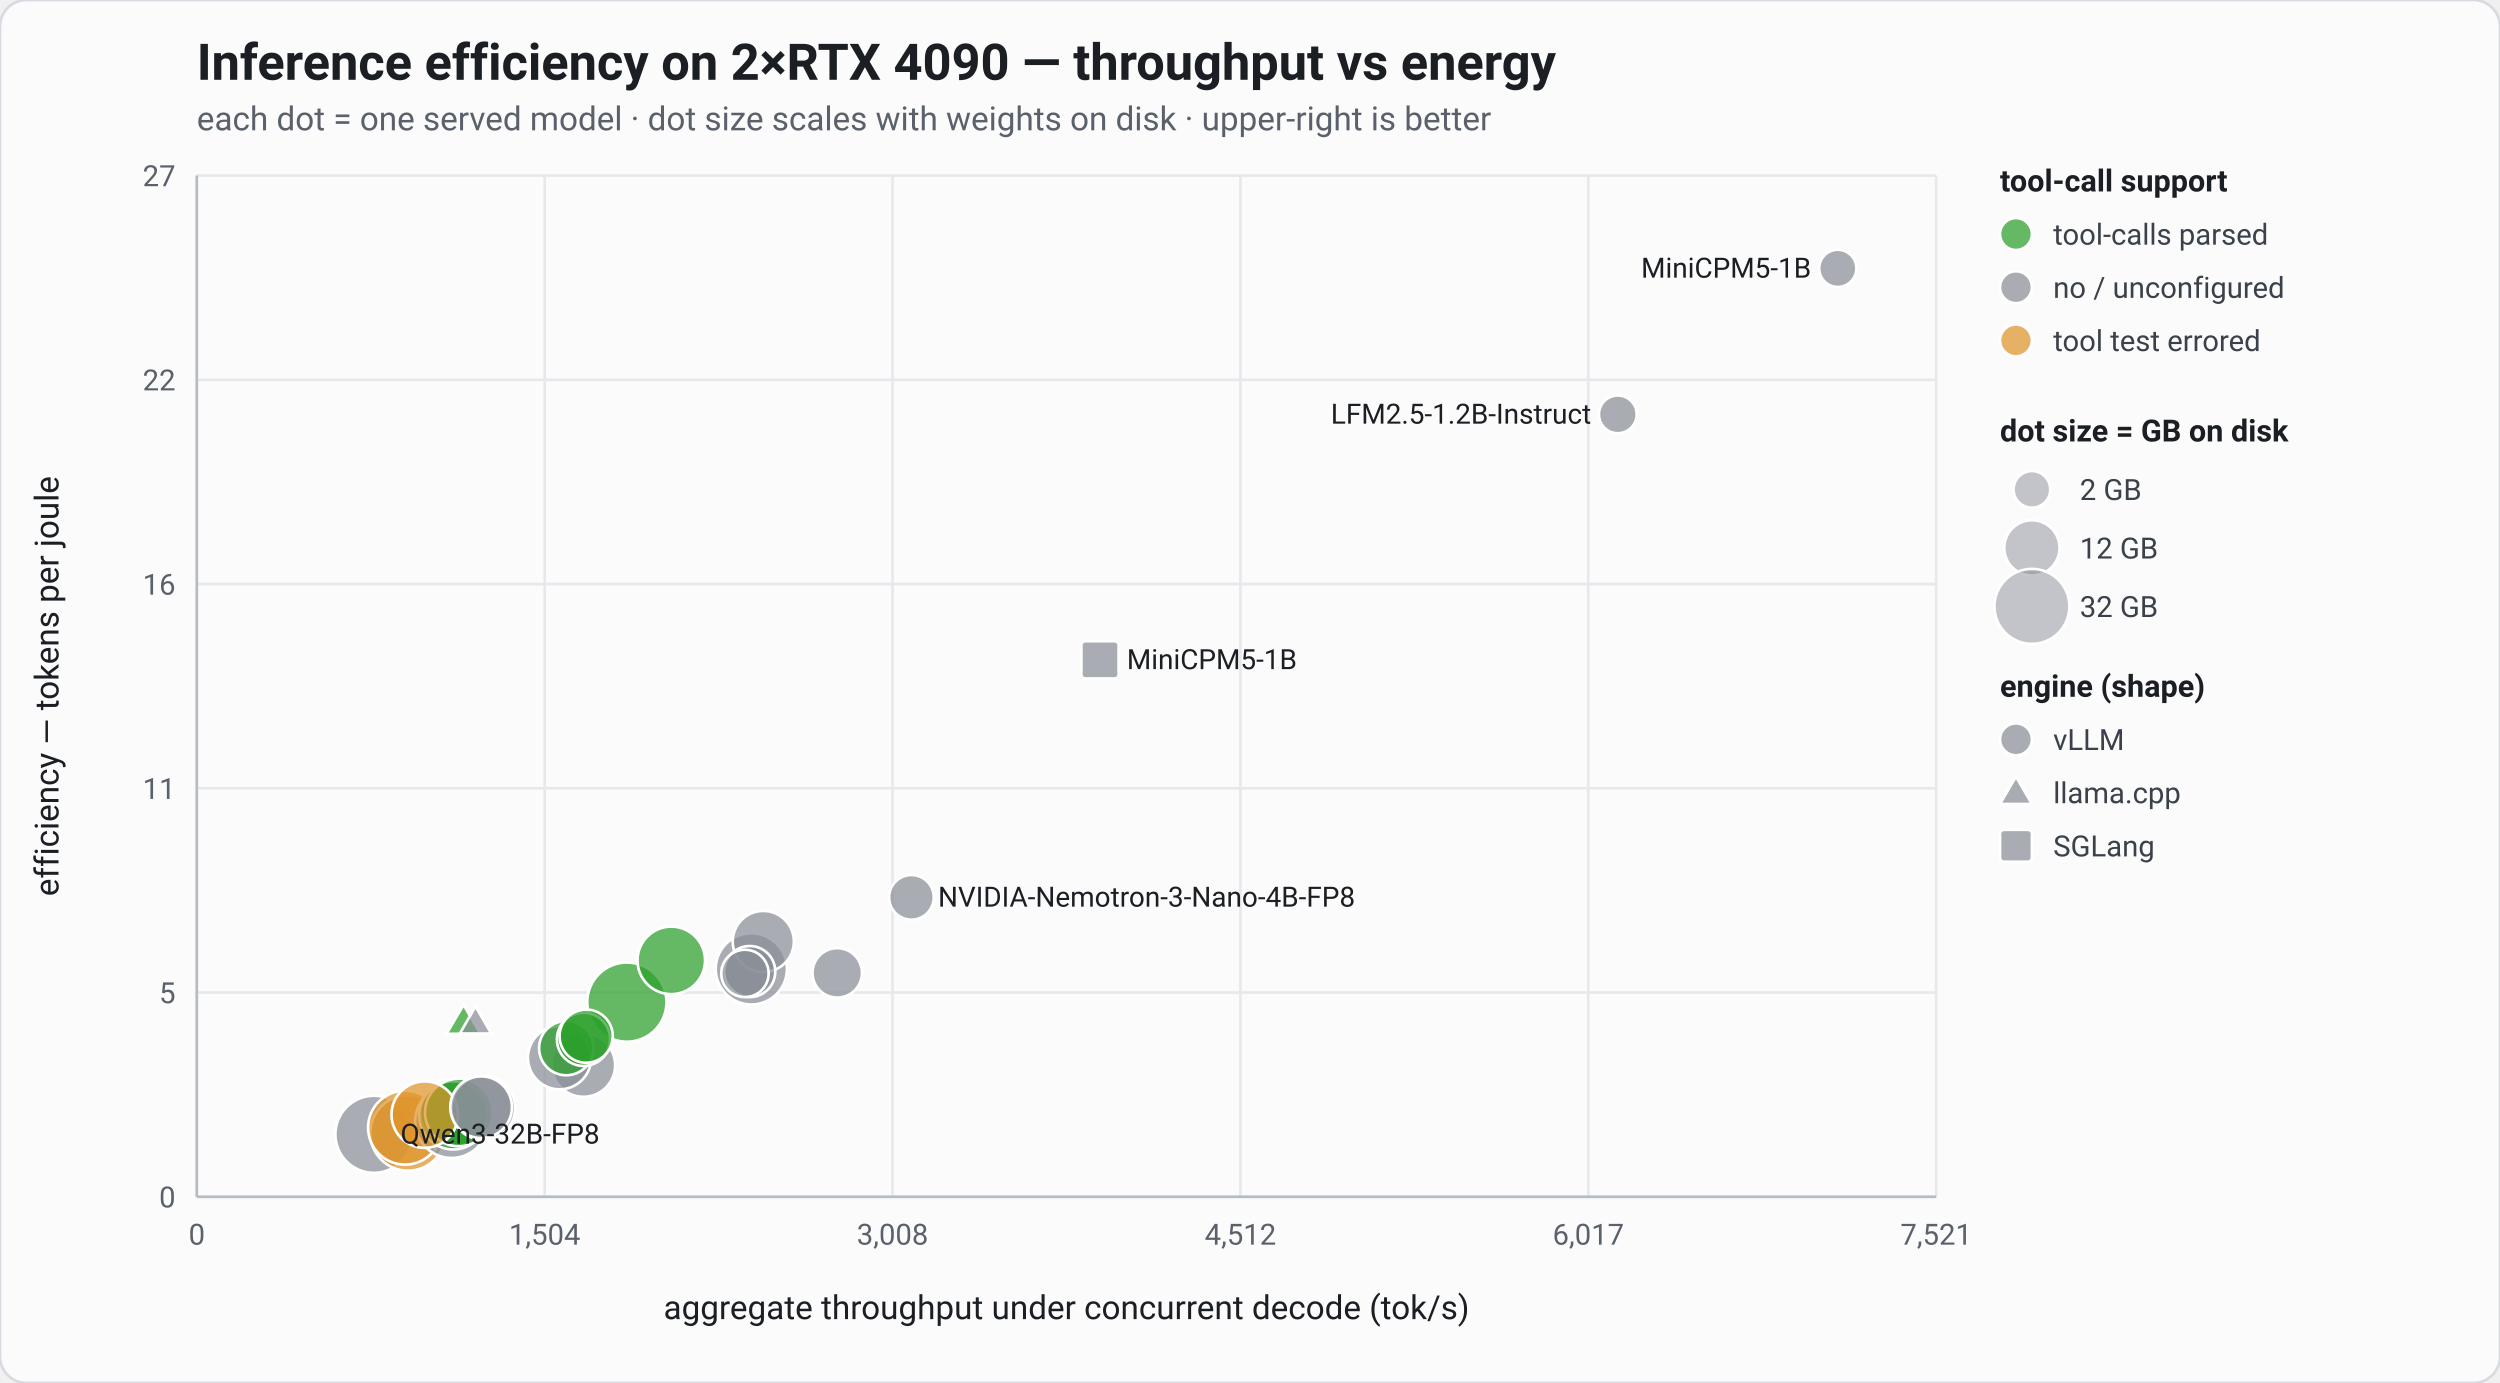
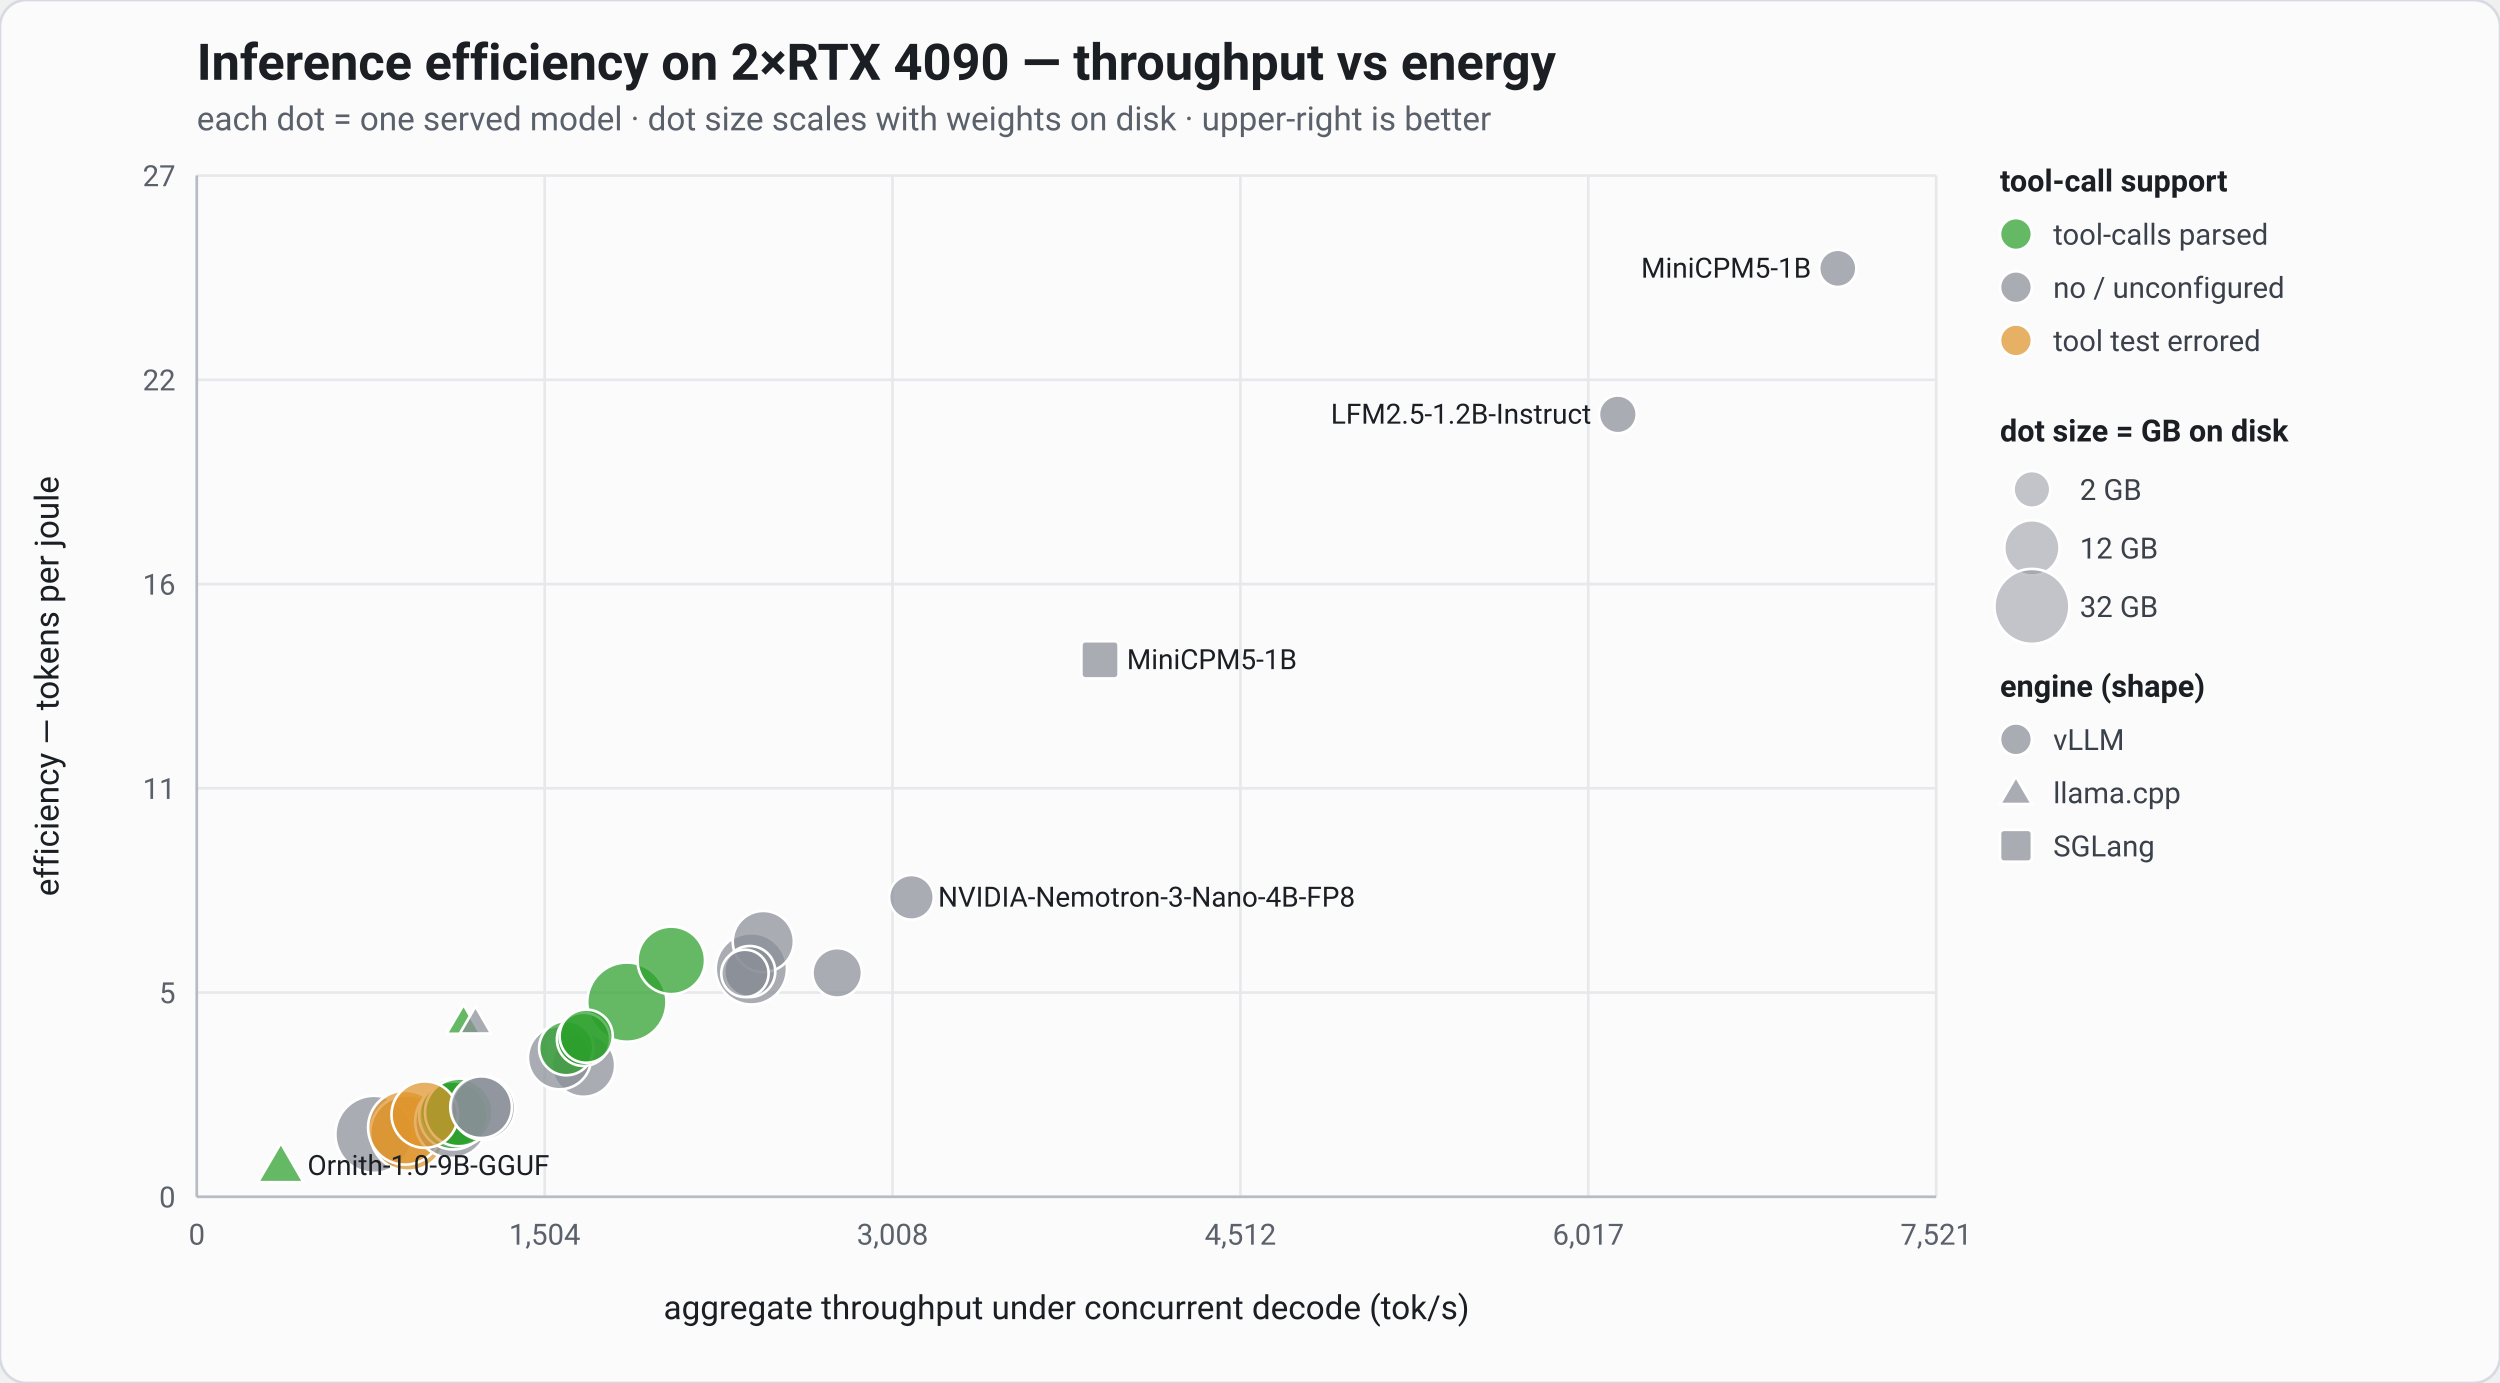
<svg xmlns="http://www.w3.org/2000/svg" width="940" height="520" viewBox="0 0 940 520" font-family="-apple-system,Segoe UI,Roboto,sans-serif">
  <rect x="0" y="0" width="940" height="520" rx="10" fill="#fbfbfc" stroke="#d7dae0" />
  <text x="74" y="30" font-size="19" font-weight="700" fill="#1b1f24">Inference efficiency on 2×RTX 4090 — throughput vs energy</text>
  <text x="74" y="49" font-size="12.5" fill="#5b616b">each dot = one served model · dot size scales with weights on disk · upper-right is better</text>
  <line x1="74.0" y1="66" x2="74.0" y2="450" stroke="#e6e8eb" />
  <text x="74.0" y="468" font-size="11" fill="#5b616b" text-anchor="middle">0</text>
  <line x1="74" y1="450.0" x2="728" y2="450.0" stroke="#e6e8eb" />
  <text x="66" y="454.0" font-size="11" fill="#5b616b" text-anchor="end">0</text>
  <line x1="204.8" y1="66" x2="204.8" y2="450" stroke="#e6e8eb" />
  <text x="204.8" y="468" font-size="11" fill="#5b616b" text-anchor="middle">1,504</text>
  <line x1="74" y1="373.2" x2="728" y2="373.2" stroke="#e6e8eb" />
  <text x="66" y="377.2" font-size="11" fill="#5b616b" text-anchor="end">5</text>
  <line x1="335.6" y1="66" x2="335.6" y2="450" stroke="#e6e8eb" />
  <text x="335.6" y="468" font-size="11" fill="#5b616b" text-anchor="middle">3,008</text>
  <line x1="74" y1="296.4" x2="728" y2="296.4" stroke="#e6e8eb" />
  <text x="66" y="300.4" font-size="11" fill="#5b616b" text-anchor="end">11</text>
  <line x1="466.4" y1="66" x2="466.4" y2="450" stroke="#e6e8eb" />
  <text x="466.4" y="468" font-size="11" fill="#5b616b" text-anchor="middle">4,512</text>
  <line x1="74" y1="219.6" x2="728" y2="219.6" stroke="#e6e8eb" />
  <text x="66" y="223.6" font-size="11" fill="#5b616b" text-anchor="end">16</text>
  <line x1="597.2" y1="66" x2="597.2" y2="450" stroke="#e6e8eb" />
  <text x="597.2" y="468" font-size="11" fill="#5b616b" text-anchor="middle">6,017</text>
  <line x1="74" y1="142.8" x2="728" y2="142.8" stroke="#e6e8eb" />
  <text x="66" y="146.8" font-size="11" fill="#5b616b" text-anchor="end">22</text>
  <line x1="728.0" y1="66" x2="728.0" y2="450" stroke="#e6e8eb" />
  <text x="728.0" y="468" font-size="11" fill="#5b616b" text-anchor="middle">7,521</text>
  <line x1="74" y1="66.0" x2="728" y2="66.0" stroke="#e6e8eb" />
  <text x="66" y="70.0" font-size="11" fill="#5b616b" text-anchor="end">27</text>
  <line x1="74" y1="450" x2="728" y2="450" stroke="#b7bcc4" />
  <line x1="74" y1="66" x2="74" y2="450" stroke="#b7bcc4" />
  <text x="401.0" y="496" font-size="12.5" fill="#1b1f24" text-anchor="middle">aggregate throughput under concurrent decode (tok/s)</text>
  <text x="22" y="258.0" font-size="12.5" fill="#1b1f24" text-anchor="middle" transform="rotate(-90 22 258.0)">efficiency — tokens per joule</text>
  <circle cx="235.7" cy="376.8" r="14.9" fill="#2ca02c" fill-opacity="0.72" stroke="#ffffff" stroke-width="1" />
  <circle cx="140.6" cy="426.5" r="14.5" fill="#8a8f98" fill-opacity="0.72" stroke="#ffffff" stroke-width="1" />
  <circle cx="153.4" cy="426.0" r="14.2" fill="#e0952b" fill-opacity="0.72" stroke="#ffffff" stroke-width="1" />
  <circle cx="152.3" cy="424.0" r="13.9" fill="#e0952b" fill-opacity="0.72" stroke="#ffffff" stroke-width="1" />
  <circle cx="169.8" cy="421.7" r="13.7" fill="#8a8f98" fill-opacity="0.72" stroke="#ffffff" stroke-width="1" />
  <circle cx="282.5" cy="364.3" r="13.4" fill="#8a8f98" fill-opacity="0.72" stroke="#ffffff" stroke-width="1" />
  <circle cx="170.9" cy="418.1" r="12.8" fill="#2ca02c" fill-opacity="0.72" stroke="#ffffff" stroke-width="1" />
  <circle cx="170.4" cy="419.4" r="12.8" fill="#2ca02c" fill-opacity="0.72" stroke="#ffffff" stroke-width="1" />
  <circle cx="252.4" cy="361.1" r="12.7" fill="#2ca02c" fill-opacity="0.72" stroke="#ffffff" stroke-width="1" />
  <circle cx="172.5" cy="418.3" r="12.7" fill="#2ca02c" fill-opacity="0.72" stroke="#ffffff" stroke-width="1" />
  <circle cx="159.7" cy="419.1" r="12.5" fill="#e0952b" fill-opacity="0.72" stroke="#ffffff" stroke-width="1" />
  <circle cx="181.7" cy="416.6" r="12.0" fill="#8a8f98" fill-opacity="0.72" stroke="#ffffff" stroke-width="1" />
  <circle cx="219.4" cy="400.5" r="11.9" fill="#8a8f98" fill-opacity="0.72" stroke="#ffffff" stroke-width="1" />
  <circle cx="210.4" cy="397.7" r="11.9" fill="#8a8f98" fill-opacity="0.72" stroke="#ffffff" stroke-width="1" />
  <circle cx="180.9" cy="416.3" r="11.6" fill="#8a8f98" fill-opacity="0.72" stroke="#ffffff" stroke-width="1" />
  <circle cx="287.0" cy="354.0" r="11.5" fill="#8a8f98" fill-opacity="0.72" stroke="#ffffff" stroke-width="1" />
  <circle cx="212.9" cy="394.1" r="10.2" fill="#2ca02c" fill-opacity="0.72" stroke="#ffffff" stroke-width="1" />
  <circle cx="219.4" cy="390.8" r="10.0" fill="#2ca02c" fill-opacity="0.72" stroke="#ffffff" stroke-width="1" />
  <circle cx="220.4" cy="389.6" r="10.0" fill="#2ca02c" fill-opacity="0.72" stroke="#ffffff" stroke-width="1" />
  <circle cx="281.9" cy="365.3" r="9.6" fill="#8a8f98" fill-opacity="0.72" stroke="#ffffff" stroke-width="1" />
  <circle cx="314.8" cy="365.8" r="9.3" fill="#8a8f98" fill-opacity="0.72" stroke="#ffffff" stroke-width="1" />
  <circle cx="280.1" cy="366.0" r="8.9" fill="#8a8f98" fill-opacity="0.72" stroke="#ffffff" stroke-width="1" />
+   <polygon points="105.6,429.8 97.0,444.5 114.1,444.5" fill="#2ca02c" fill-opacity="0.72" stroke="#ffffff" stroke-width="1" />
  <circle cx="342.7" cy="337.4" r="8.4" fill="#8a8f98" fill-opacity="0.72" stroke="#ffffff" stroke-width="1" />
  <circle cx="608.3" cy="155.8" r="7.1" fill="#8a8f98" fill-opacity="0.72" stroke="#ffffff" stroke-width="1" />
  <circle cx="691.0" cy="100.9" r="7.0" fill="#8a8f98" fill-opacity="0.72" stroke="#ffffff" stroke-width="1" />
  <rect x="406.6" y="241.1" width="14.0" height="14.0" rx="1.5" fill="#8a8f98" fill-opacity="0.72" stroke="#ffffff" stroke-width="1" />
  <polygon points="174.3,377.8 167.9,388.7 180.6,388.7" fill="#2ca02c" fill-opacity="0.72" stroke="#ffffff" stroke-width="1" />
  <polygon points="178.8,378.4 172.9,388.6 184.7,388.6" fill="#8a8f98" fill-opacity="0.72" stroke="#ffffff" stroke-width="1" />
  <text x="681.0" y="104.4" font-size="10.5" fill="#1b1f24" text-anchor="end">MiniCPM5-1B</text>
  <text x="598.3" y="159.3" font-size="10.5" fill="#1b1f24" text-anchor="end">LFM2.5-1.2B-Instruct</text>
  <text x="423.7" y="251.6" font-size="10.5" fill="#1b1f24" text-anchor="start">MiniCPM5-1B</text>
  <text x="352.7" y="340.9" font-size="10.5" fill="#1b1f24" text-anchor="start">NVIDIA-Nemotron-3-Nano-4B-FP8</text>
-   <text x="150.6" y="430.0" font-size="10.5" fill="#1b1f24" text-anchor="start">Qwen3-32B-FP8</text>
+   <text x="115.6" y="441.8" font-size="10.5" fill="#1b1f24" text-anchor="start">Ornith-1.0-9B-GGUF</text>
  <text x="752" y="72" font-size="11.5" font-weight="700" fill="#1b1f24">tool-call support</text>
  <circle cx="758" cy="88.0" r="6" fill="#2ca02c" fill-opacity="0.72" stroke="#ffffff" />
  <text x="772" y="92" font-size="11" fill="#3b414a">tool-calls parsed</text>
  <circle cx="758" cy="108.0" r="6" fill="#8a8f98" fill-opacity="0.72" stroke="#ffffff" />
  <text x="772" y="112" font-size="11" fill="#3b414a">no / unconfigured</text>
  <circle cx="758" cy="128.0" r="6" fill="#e0952b" fill-opacity="0.72" stroke="#ffffff" />
  <text x="772" y="132" font-size="11" fill="#3b414a">tool test errored</text>
  <text x="752" y="166" font-size="11.5" font-weight="700" fill="#1b1f24">dot size = GB on disk</text>
  <circle cx="764" cy="184.0" r="6.9" fill="#8a8f98" fill-opacity="0.5" stroke="#ffffff" />
  <text x="782" y="188" font-size="11" fill="#3b414a">2 GB</text>
  <circle cx="764" cy="206.0" r="10.4" fill="#8a8f98" fill-opacity="0.5" stroke="#ffffff" />
  <text x="782" y="210" font-size="11" fill="#3b414a">12 GB</text>
  <circle cx="764" cy="228.0" r="14.1" fill="#8a8f98" fill-opacity="0.5" stroke="#ffffff" />
  <text x="782" y="232" font-size="11" fill="#3b414a">32 GB</text>
  <text x="752" y="262" font-size="11.5" font-weight="700" fill="#1b1f24">engine (shape)</text>
  <circle cx="758.0" cy="278.0" r="6.0" fill="#8a8f98" fill-opacity="0.72" stroke="#ffffff" stroke-width="1" />
  <text x="772" y="282" font-size="11" fill="#3b414a">vLLM</text>
  <polygon points="758.0,292.0 752.0,302.3 764.0,302.3" fill="#8a8f98" fill-opacity="0.72" stroke="#ffffff" stroke-width="1" />
  <text x="772" y="302" font-size="11" fill="#3b414a">llama.cpp</text>
  <rect x="752.0" y="312.0" width="12.0" height="12.0" rx="1.5" fill="#8a8f98" fill-opacity="0.72" stroke="#ffffff" stroke-width="1" />
  <text x="772" y="322" font-size="11" fill="#3b414a">SGLang</text>
</svg>
